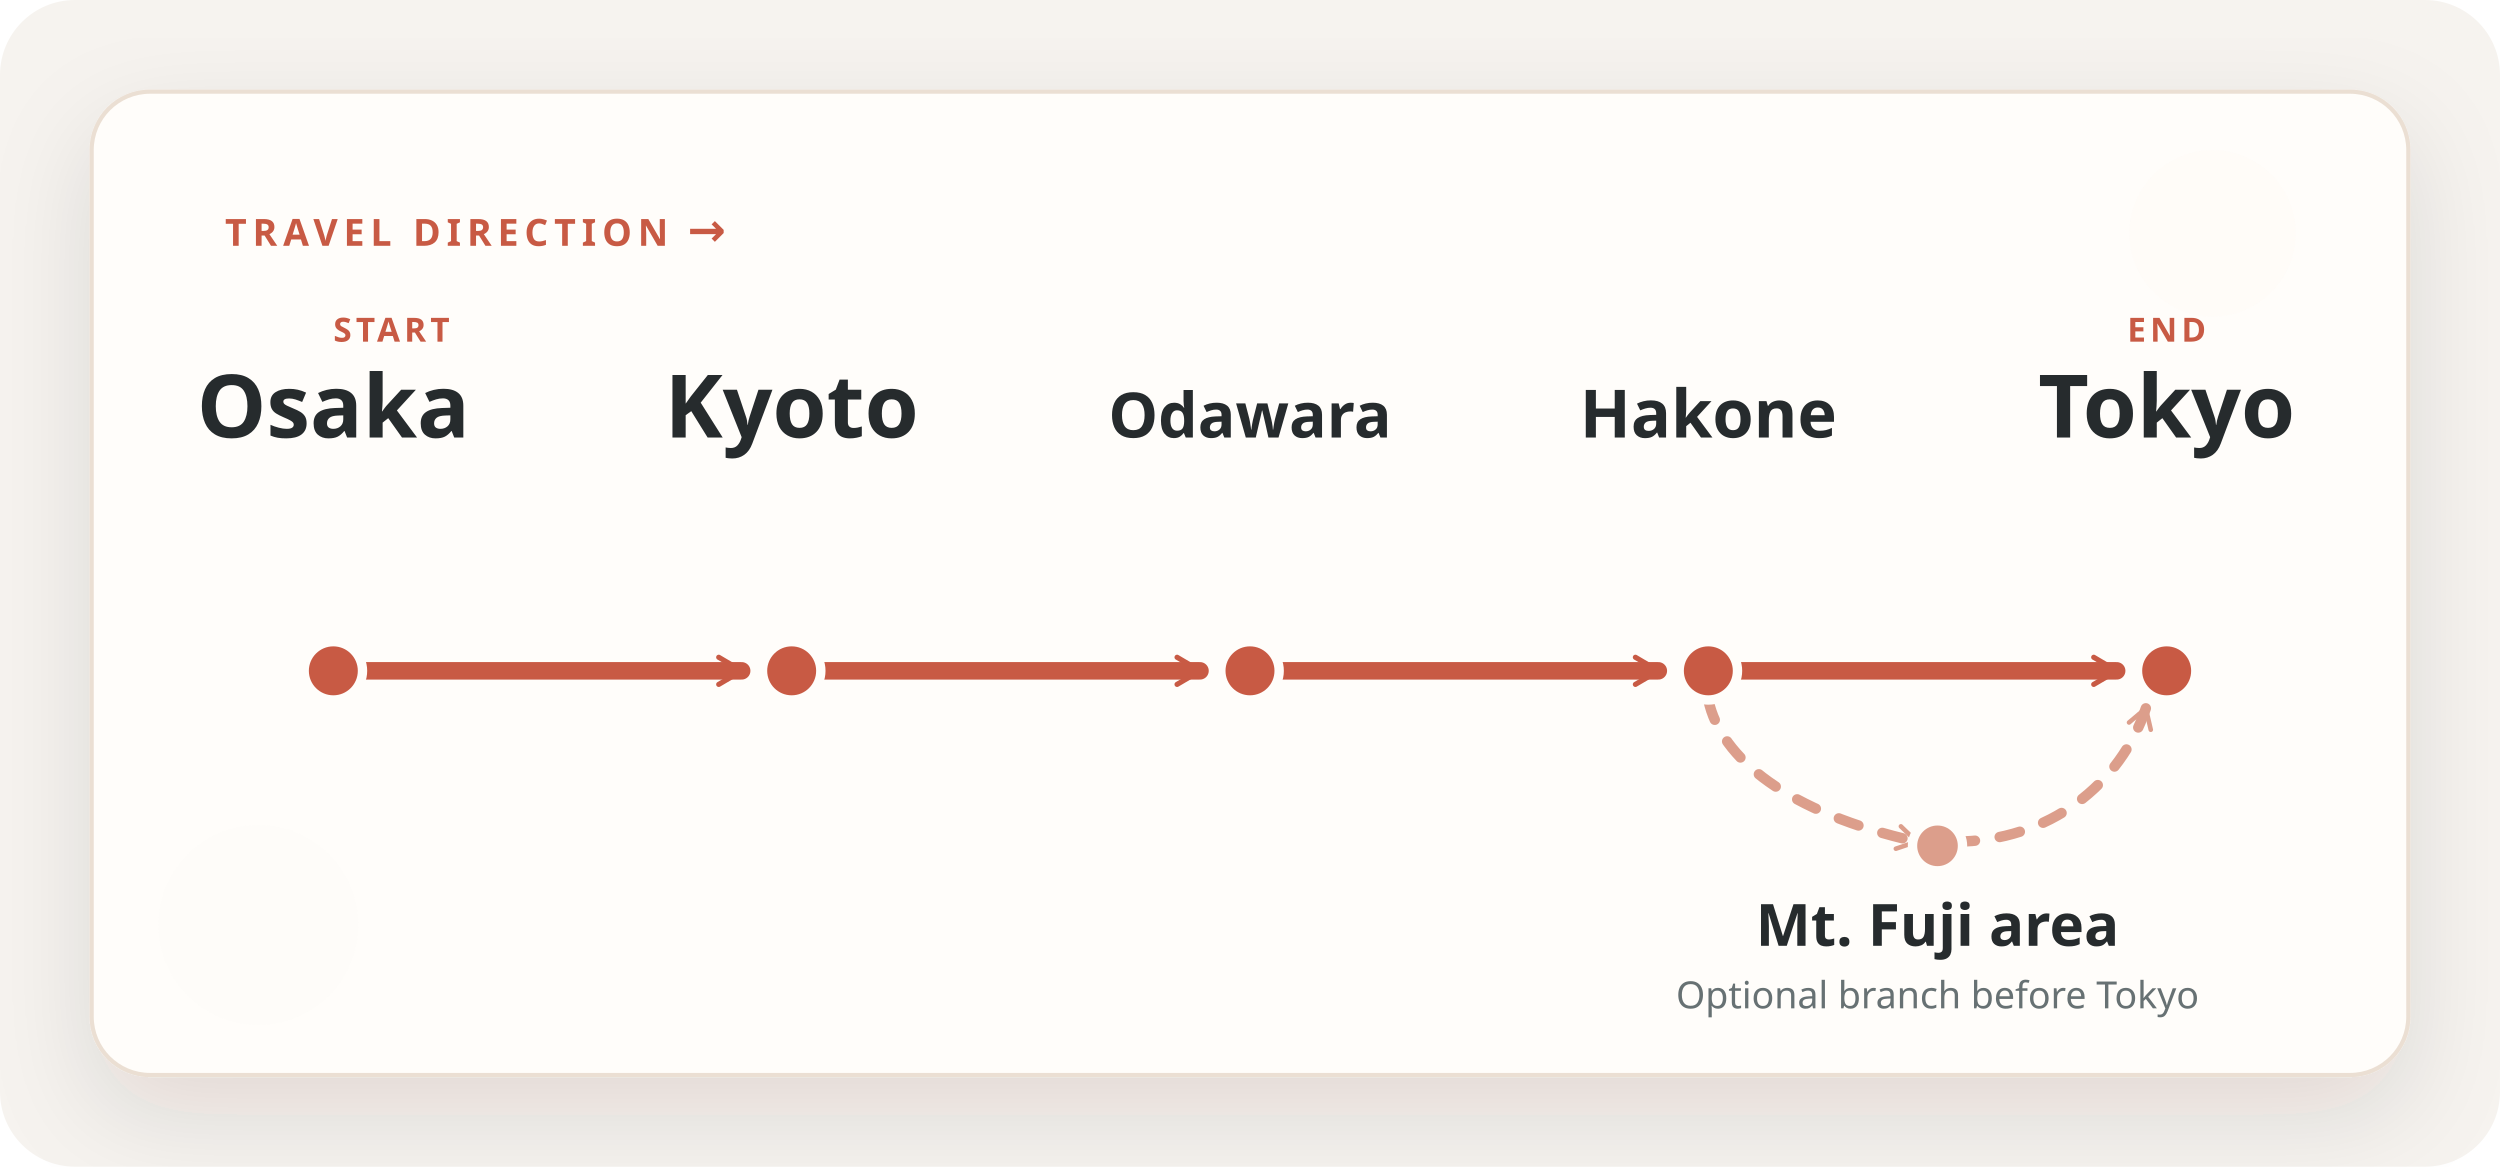
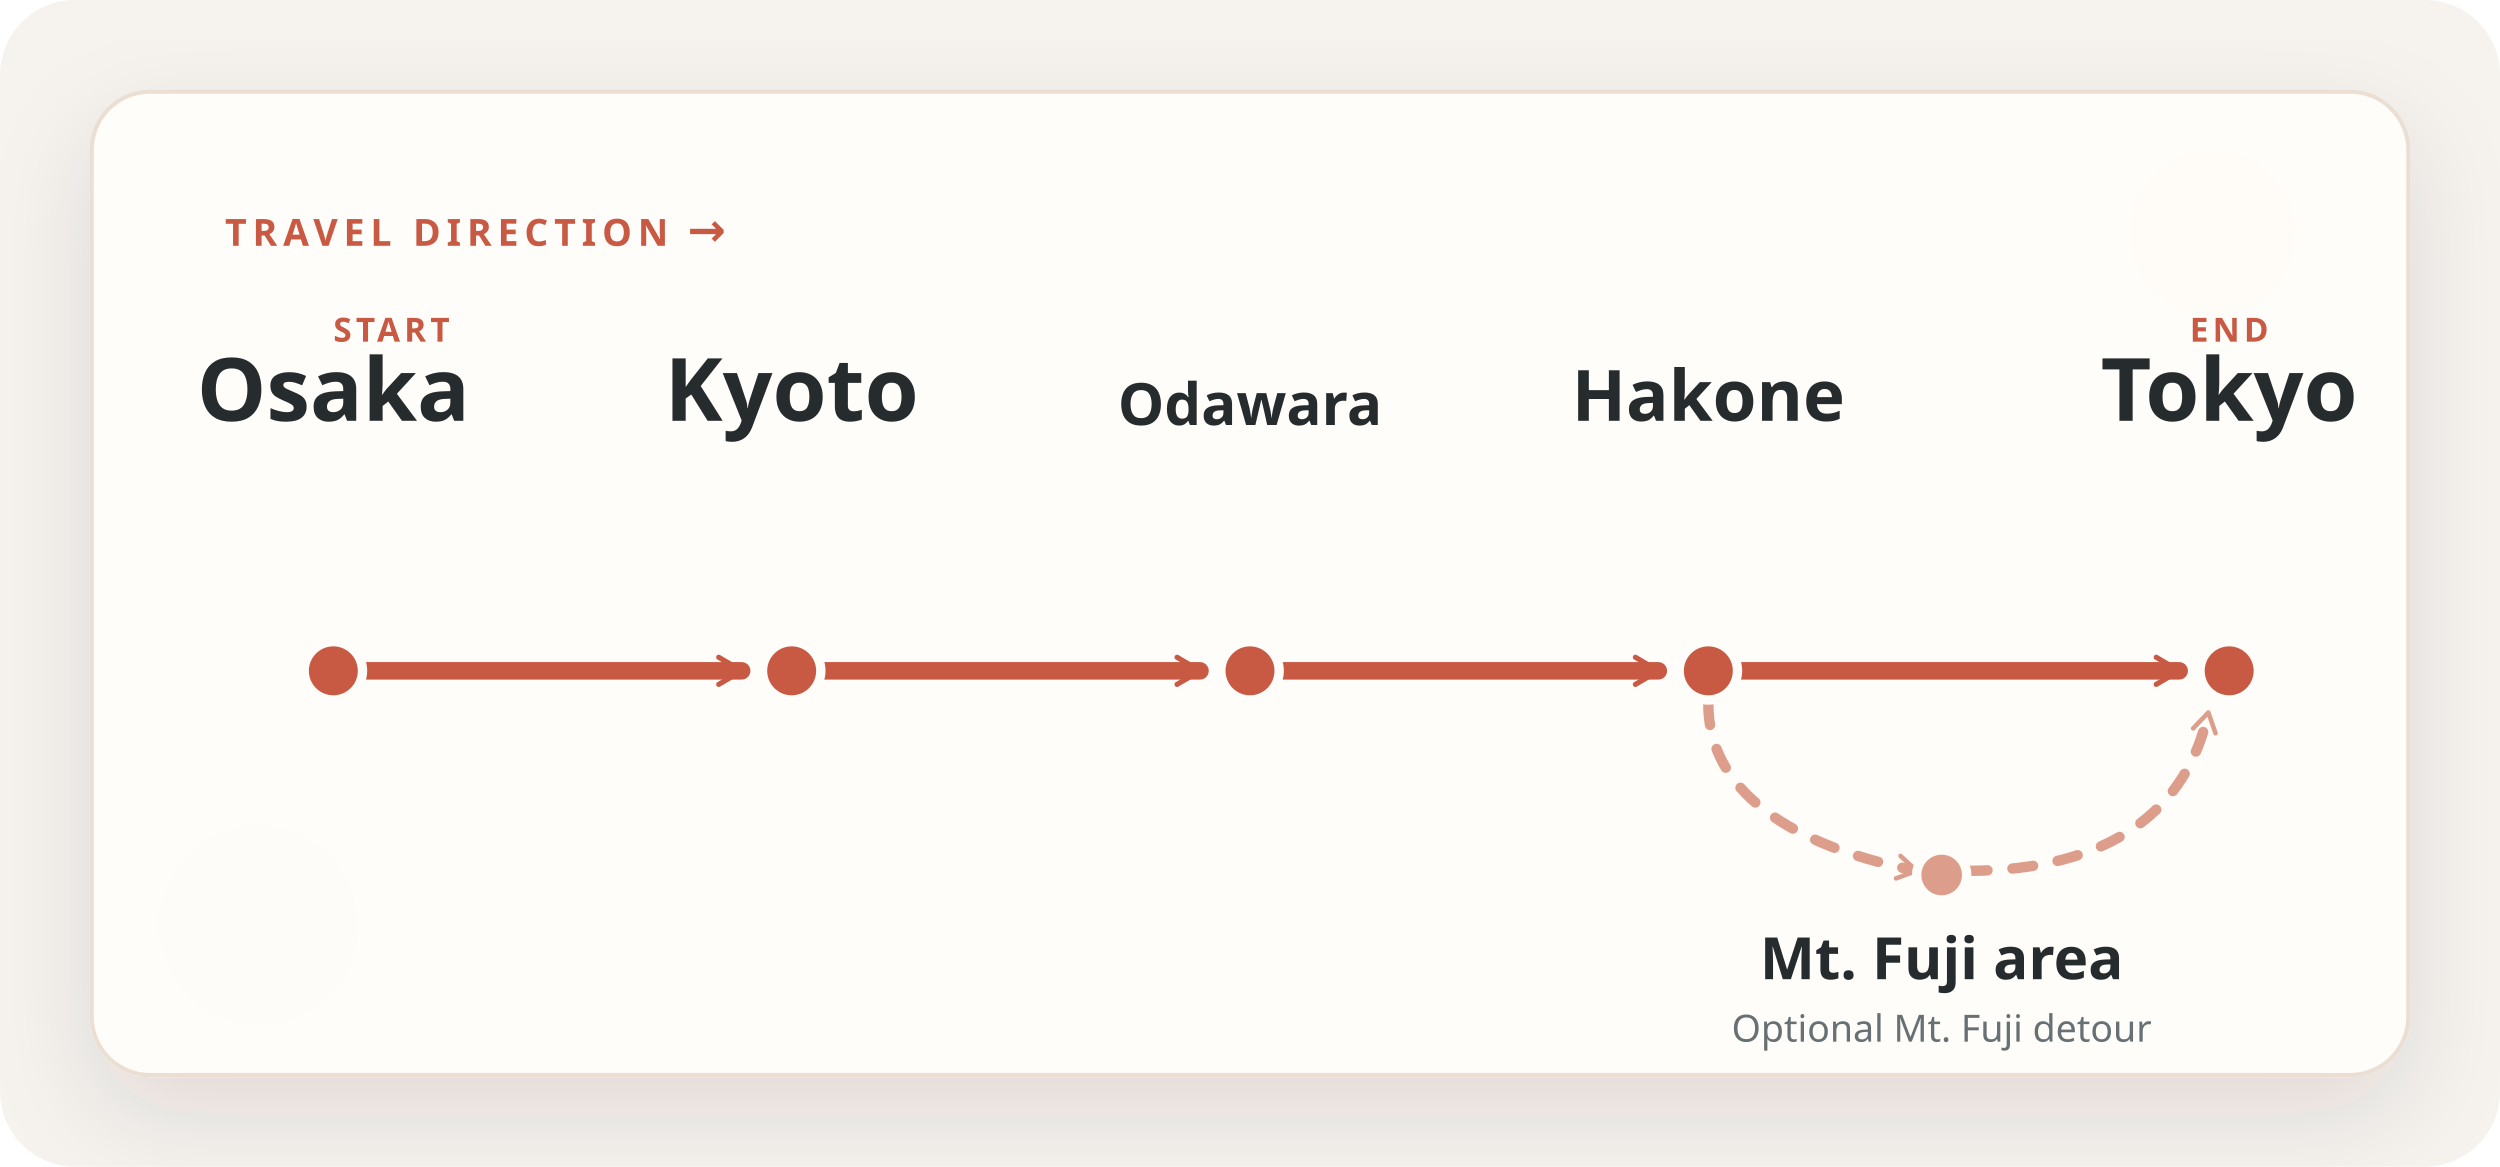
<svg xmlns="http://www.w3.org/2000/svg" viewBox="0 0 1200 560" role="img" aria-labelledby="title desc">
  <defs>
    <filter id="panelShadow" x="-12%" y="-12%" width="124%" height="124%">
      <feDropShadow dx="0" dy="18" stdDeviation="24" flood-color="#3c2b23" flood-opacity="0.11" />
    </filter>
    <marker id="routeArrow" markerWidth="17" markerHeight="17" refX="13" refY="8.5" orient="auto" markerUnits="userSpaceOnUse">
      <path d="M2 2L13 8.5L2 15" fill="none" stroke="#c85a44" stroke-width="2.5" stroke-linecap="round" stroke-linejoin="round" />
    </marker>
    <marker id="detourArrow" markerWidth="15" markerHeight="15" refX="11" refY="7.5" orient="auto" markerUnits="userSpaceOnUse">
      <path d="M2 2L11 7.5L2 13" fill="none" stroke="#dc9e8b" stroke-width="2.2" stroke-linecap="round" stroke-linejoin="round" />
    </marker>
  </defs>
  <rect width="1200" height="560" rx="36" fill="#f6f3ef" />
  <g filter="url(#panelShadow)">
    <rect x="44" y="44" width="1112" height="472" rx="28" fill="#fffdfa" stroke="#ebdfd3" stroke-width="2" />
  </g>
  <circle cx="1062" cy="112" r="40" fill="#f3ddd4" opacity="0.04" />
  <circle cx="124" cy="444" r="48" fill="#dfe8e2" opacity="0.04" />
  <g font-family="'Avenir Next', 'Hiragino Sans', sans-serif">
    <text x="108" y="118" fill="#c85a44" font-size="18" font-weight="700" letter-spacing="2.8">TRAVEL DIRECTION</text>
    <text x="330" y="118" fill="#c85a44" font-size="22" font-weight="700">→</text>
    <text x="160" y="164" fill="#c85a44" font-size="16" font-weight="700" letter-spacing="2">START</text>
-     <text x="1040" y="164" text-anchor="middle" fill="#c85a44" font-size="16" font-weight="700" letter-spacing="2">END</text>
+     <text x="1070" y="164" text-anchor="middle" fill="#c85a44" font-size="16" font-weight="700" letter-spacing="2">END</text>
  </g>
  <g fill="none" stroke="#c85a44" stroke-width="8.4" stroke-linecap="round" stroke-linejoin="round">
    <path d="M175 322H356" marker-end="url(#routeArrow)" />
    <path d="M395 322H576" marker-end="url(#routeArrow)" />
    <path d="M615 322H796" marker-end="url(#routeArrow)" />
-     <path d="M835 322H1016" marker-end="url(#routeArrow)" />
+     <path d="M835 322H1046" marker-end="url(#routeArrow)" />
  </g>
  <g fill="none" stroke="#dc9e8b" stroke-width="5" stroke-linecap="round" stroke-linejoin="round" stroke-dasharray="10 12">
-     <path d="M820 336C826 364 858 390 920 404" marker-end="url(#detourArrow)" />
-     <path d="M938 404C984 404 1018 376 1030 340" marker-end="url(#detourArrow)" />
+     <path d="M820 338C820 374 850 404 920 418" marker-end="url(#detourArrow)" />
+     <path d="M944 418C1014 418 1050 388 1060 342" marker-end="url(#detourArrow)" />
  </g>
  <g fill="#c85a44" stroke="#fffdfa" stroke-width="4.5">
    <circle cx="160" cy="322" r="14" />
    <circle cx="380" cy="322" r="14" />
    <circle cx="600" cy="322" r="14" />
    <circle cx="820" cy="322" r="14" />
-     <circle cx="1040" cy="322" r="14" />
-     <circle cx="930" cy="406" r="12" fill="#dc9e8b" />
+     <circle cx="1070" cy="322" r="14" />
+     <circle cx="932" cy="420" r="12" fill="#dc9e8b" />
  </g>
  <g fill="#262b2d" text-anchor="middle" font-family="'Avenir Next', 'Hiragino Sans', sans-serif">
-     <text x="160" y="210" font-size="42" font-weight="700">Osaka</text>
-     <text x="380" y="210" font-size="42" font-weight="700">Kyoto</text>
-     <text x="600" y="210" font-size="30" font-weight="580">Odawara</text>
-     <text x="820" y="210" font-size="32" font-weight="650">Hakone</text>
-     <text x="1040" y="210" font-size="42" font-weight="700">Tokyo</text>
+     <text x="160" y="202" font-size="42" font-weight="700">Osaka</text>
+     <text x="380" y="202" font-size="42" font-weight="700">Kyoto</text>
+     <text x="600" y="204" font-size="28" font-weight="560">Odawara</text>
+     <text x="820" y="202" font-size="34" font-weight="650">Hakone</text>
+     <text x="1070" y="202" font-size="42" font-weight="700">Tokyo</text>
  </g>
  <g fill="#262b2d" text-anchor="middle" font-family="'Avenir Next', 'Hiragino Sans', sans-serif">
-     <text x="930" y="454" font-size="28" font-weight="700">Mt. Fuji area</text>
-     <text x="930" y="484" font-size="18" font-weight="500" fill="#677173">Optional branch before Tokyo</text>
+     <text x="932" y="470" font-size="28" font-weight="700">Mt. Fuji area</text>
+     <text x="932" y="500" font-size="18" font-weight="500" fill="#677173">Optional Mt. Fuji detour</text>
  </g>
</svg>
